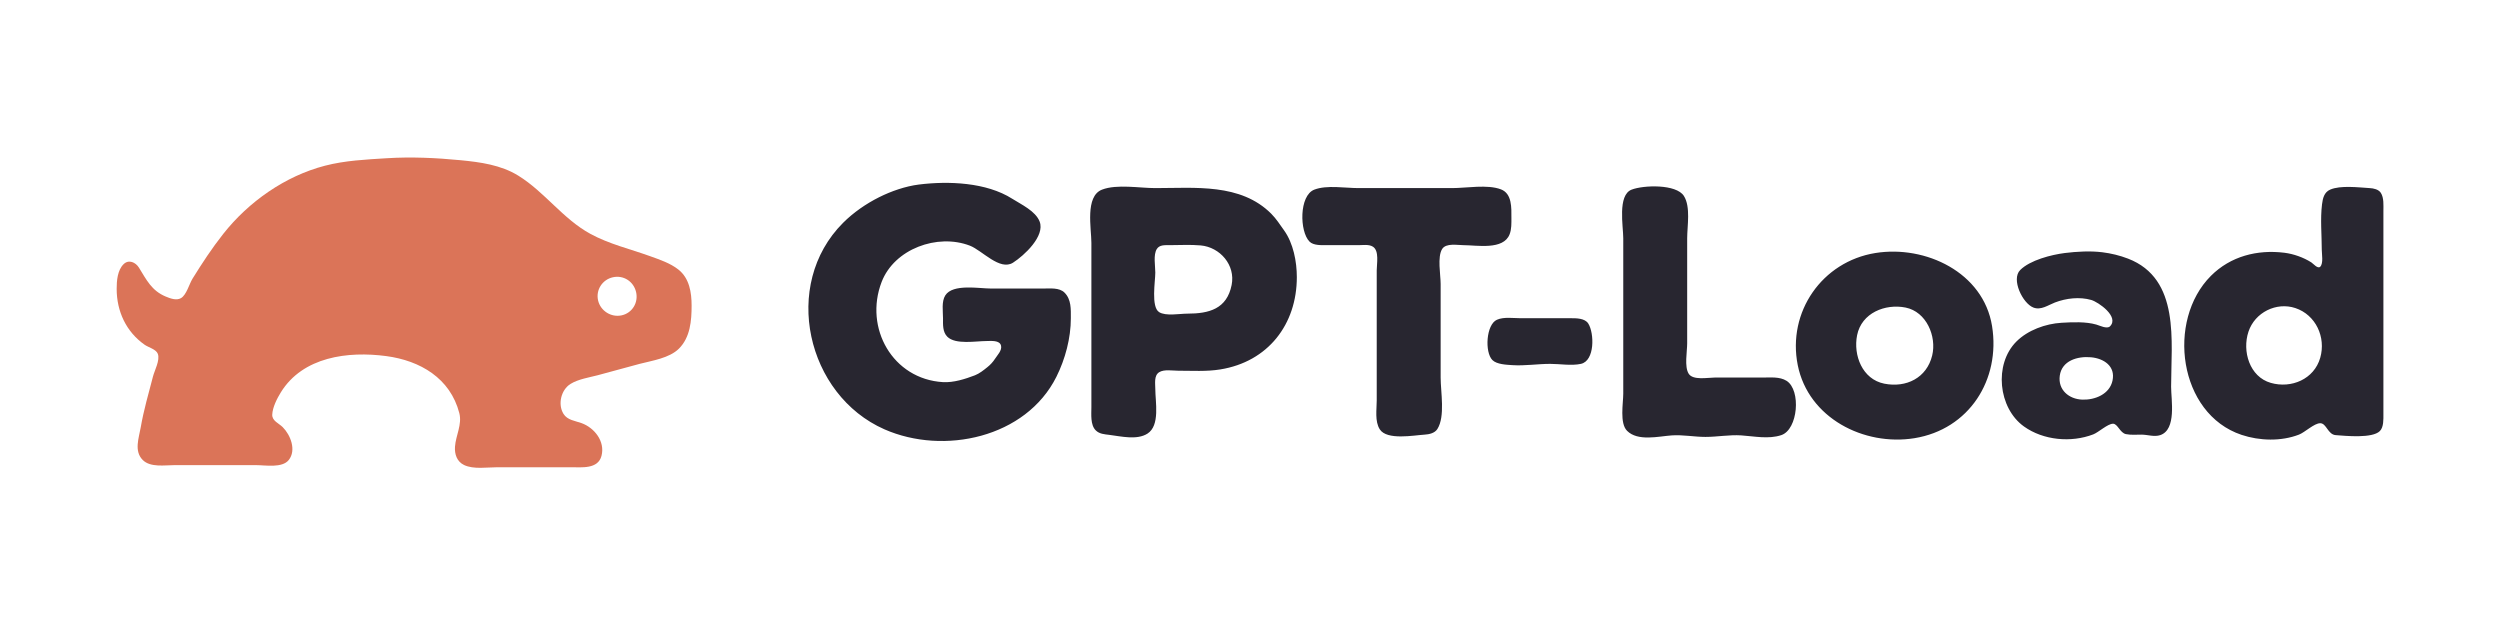
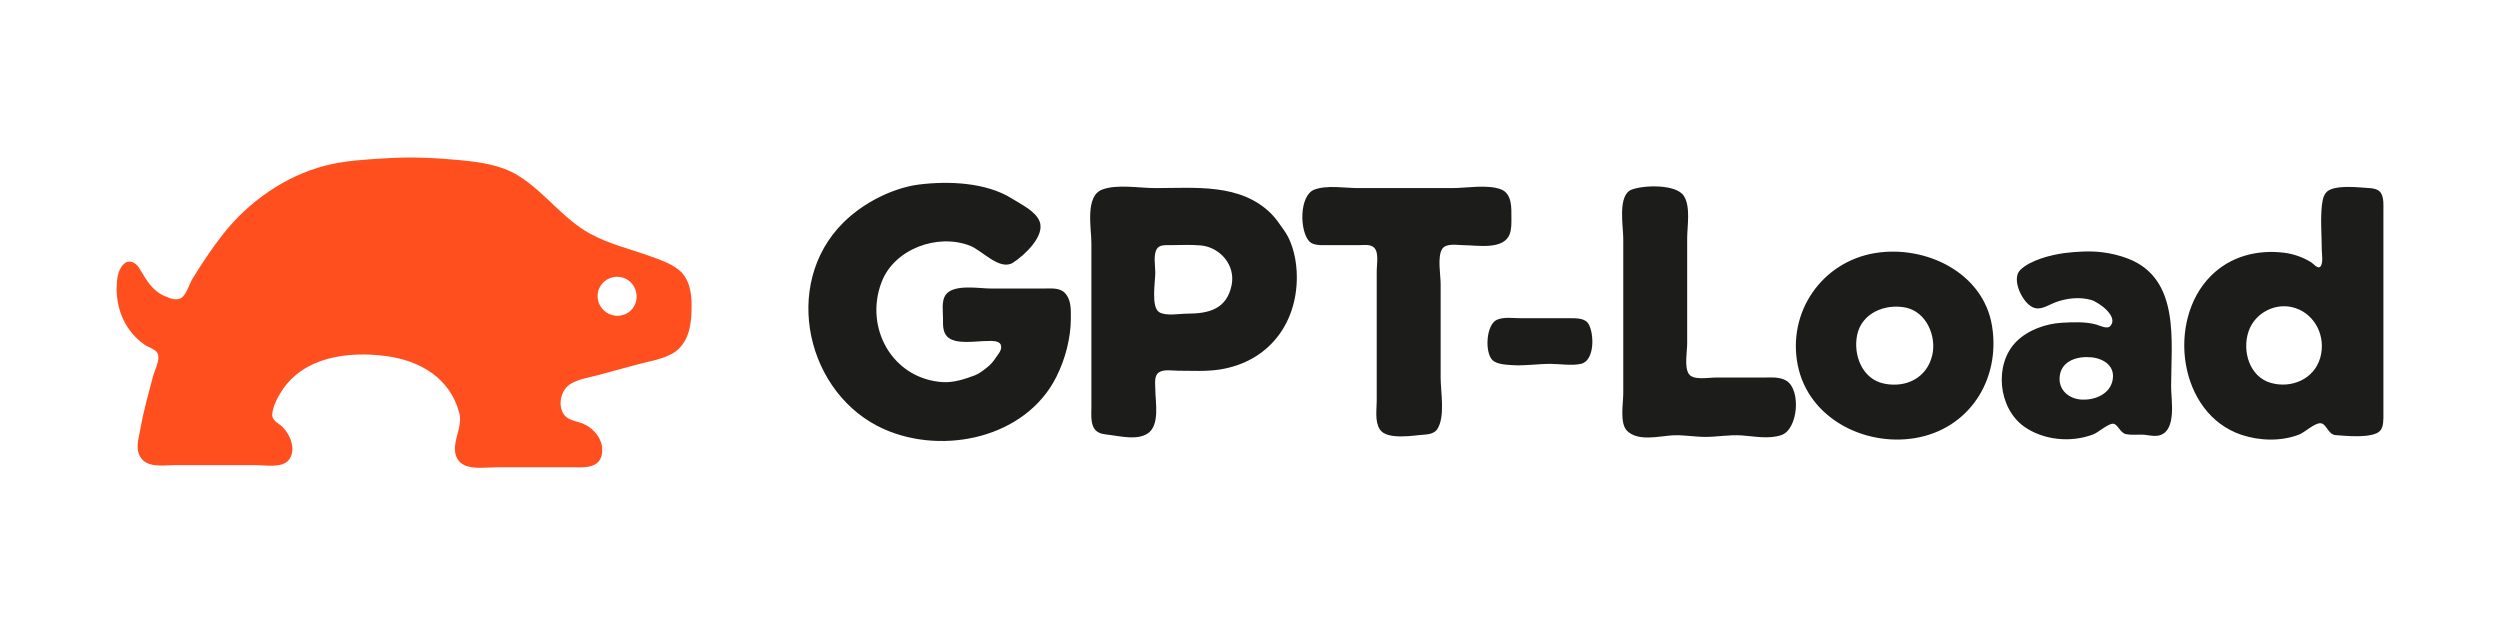
<svg xmlns="http://www.w3.org/2000/svg" width="1200" height="300" viewBox="0 0 1200 300" role="img" aria-labelledby="title description">
  <g transform="translate(0 0) scale(1)">
    <g id="mascot" transform="translate(56 75.7117) scale(0.5036)">
-       <path fill="#DB7458" fill-rule="evenodd" d="M 257.47 0.47 C 280.84 -0.99 304.38 0.1 327.65 2.35 C 346.64 4.19 366.32 6.86 382.88 17.12 C 407.97 32.65 425.34 58.28 451.47 72.53 C 469.41 82.31 489.13 86.89 508.24 93.76 C 517.44 97.08 527.63 100.44 535.41 106.59 C 545.92 114.88 548 128.45 548 141 C 548 155.44 546.7 171.18 535.94 181.94 C 526.87 191.01 510.4 193.38 498.47 196.47 C 485.06 199.95 471.76 203.88 458.35 207.35 C 450.09 209.5 439.94 211.04 432.59 215.59 C 423.59 221.16 420.23 234.99 425.88 244.12 C 429.61 250.13 436.95 250.74 443.06 252.94 C 455.36 257.37 465.69 270.34 462.12 284.12 C 458.79 296.97 443.26 295 433 295 C 409.67 295 386.33 295 363 295 C 353.26 295 340.17 297.21 331.12 292.88 C 324.26 289.6 321.96 282.55 322.47 275.35 C 323.23 264.7 329.4 254.24 326.59 243.41 C 317.96 210.15 289.31 193.37 256.94 189.06 C 220.4 184.19 177.47 189.7 156.53 223.53 C 152.9 229.4 148.6 237.81 148.29 244.82 C 148.03 250.84 154.62 253.15 158.24 256.76 C 165.74 264.26 171.43 278.72 164.06 288.06 C 157.78 296.01 141.76 293 133 293 C 107 293 81 293 55 293 C 45.74 293 32.14 295.38 24.88 288.12 C 16.35 279.59 21.19 267.1 22.94 256.94 C 25.76 240.6 30.44 224.6 34.59 208.59 C 36.14 202.62 41.47 193.01 39.24 186.94 C 37.61 182.53 30.3 180.81 26.71 178.29 C 9.06 165.94 0 146.4 0 125 C 0 117.31 0.74 107.31 6.53 101.53 C 11.47 96.59 18.08 99.67 21.24 104.76 C 28.41 116.36 33.31 126.71 46.71 132.29 C 50.98 134.08 56.91 136.36 61.29 133.82 C 66.56 130.78 69.15 120.37 72.29 115.29 C 81.45 100.5 90.79 86.26 101.59 72.59 C 125.83 41.89 160.6 17.44 198.59 7.59 C 217.75 2.62 237.8 1.7 257.47 0.47 Z M 458.88 136.12 C 461.21 145.98 471.28 152.37 481.24 150.24 C 491.44 148.05 497.45 138.08 495.06 127.94 C 492.68 117.9 483.1 111.68 472.94 113.94 C 462.9 116.17 456.5 126.06 458.88 136.12 Z" />
+       <path fill="#FF4F1F" fill-rule="evenodd" d="M 257.47 0.47 C 280.84 -0.99 304.38 0.1 327.65 2.35 C 346.64 4.19 366.32 6.86 382.88 17.12 C 407.97 32.65 425.34 58.28 451.47 72.53 C 469.41 82.31 489.13 86.89 508.24 93.76 C 517.44 97.08 527.63 100.44 535.41 106.59 C 545.92 114.88 548 128.45 548 141 C 548 155.44 546.7 171.18 535.94 181.94 C 526.87 191.01 510.4 193.38 498.47 196.47 C 485.06 199.95 471.76 203.88 458.35 207.35 C 450.09 209.5 439.94 211.04 432.59 215.59 C 423.59 221.16 420.23 234.99 425.88 244.12 C 429.61 250.13 436.95 250.74 443.06 252.94 C 455.36 257.37 465.69 270.34 462.12 284.12 C 458.79 296.97 443.26 295 433 295 C 409.67 295 386.33 295 363 295 C 353.26 295 340.17 297.21 331.12 292.88 C 324.26 289.6 321.96 282.55 322.47 275.35 C 323.23 264.7 329.4 254.24 326.59 243.41 C 317.96 210.15 289.31 193.37 256.94 189.06 C 220.4 184.19 177.47 189.7 156.53 223.53 C 152.9 229.4 148.6 237.81 148.29 244.82 C 148.03 250.84 154.62 253.15 158.24 256.76 C 165.74 264.26 171.43 278.72 164.06 288.06 C 157.78 296.01 141.76 293 133 293 C 107 293 81 293 55 293 C 45.74 293 32.14 295.38 24.88 288.12 C 16.35 279.59 21.19 267.1 22.94 256.94 C 25.76 240.6 30.44 224.6 34.59 208.59 C 36.14 202.62 41.47 193.01 39.24 186.94 C 37.61 182.53 30.3 180.81 26.71 178.29 C 9.06 165.94 0 146.4 0 125 C 0 117.31 0.74 107.31 6.53 101.53 C 11.47 96.59 18.08 99.67 21.24 104.76 C 28.41 116.36 33.31 126.71 46.71 132.29 C 50.98 134.08 56.91 136.36 61.29 133.82 C 66.56 130.78 69.15 120.37 72.29 115.29 C 81.45 100.5 90.79 86.26 101.59 72.59 C 125.83 41.89 160.6 17.44 198.59 7.59 C 217.75 2.62 237.8 1.7 257.47 0.47 Z M 458.88 136.12 C 461.21 145.98 471.28 152.37 481.24 150.24 C 491.44 148.05 497.45 138.08 495.06 127.94 C 492.68 117.9 483.1 111.68 472.94 113.94 C 462.9 116.17 456.5 126.06 458.88 136.12 Z" />
    </g>
    <g id="wordmark" transform="translate(388 88.0957) scale(1.0957)">
-       <path fill="#282630" fill-rule="evenodd" d="M 48.44 0.44 C 61.32 -1.17 78 -0.55 89.33 6.67 C 93.24 9.15 99.55 12.04 101.33 16.67 C 103.77 23.01 94.58 31.54 89.67 34.67 C 83.87 38.35 76.15 29.29 70.78 27.22 C 56.52 21.74 37.67 28.67 32.11 43.11 C 24.34 63.31 36.97 85.7 59 87 C 63.65 87.27 68.75 85.63 73 84 C 74.93 83.26 76.84 81.73 78.44 80.44 C 79.73 79.42 80.9 78.15 81.78 76.78 C 82.77 75.21 84.86 73.19 84.44 71.11 C 83.92 68.48 79.86 69 78 69 C 73.47 69 64.46 70.68 60.89 67.11 C 58.77 64.99 59 61.76 59 59 C 59 55.98 58.28 51.7 60 49 C 63.3 43.81 74.82 46 80 46 C 87.67 46 95.33 46 103 46 C 105.86 46 109.97 45.52 112.22 47.78 C 115.24 50.79 115 55.05 115 59 C 115 67.73 112.55 76.9 108.67 84.67 C 95.32 111.36 59.35 119.11 33.33 107.67 C -0.7 92.69 -11.97 44.41 15.22 17.22 C 19.76 12.68 25.29 8.86 31 6 C 36.32 3.34 42.52 1.19 48.44 0.44 Z M 128.67 2.67 C 135.15 0.17 145.1 2 152 2 C 169.36 2 189.34 -0.21 202.78 13.22 C 204.98 15.43 206.64 18.04 208.44 20.56 C 212.46 26.17 214 34.24 214 41 C 214 61.7 201.39 78.07 180.44 81.44 C 174.38 82.42 168.12 82 162 82 C 159.55 82 155.84 81.29 153.67 82.67 C 151.34 84.15 152 87.68 152 90 C 152 95.65 154.17 105.99 148.56 109.56 C 143.94 112.49 136.93 110.74 131.89 110.11 C 129.74 109.84 127.51 109.74 125.89 108.11 C 123.49 105.71 124 101.05 124 98 C 124 74 124 50 124 26 C 124 19.74 121.12 5.57 128.67 2.67 Z M 666.67 2.67 C 671.17 0.69 679.16 1.72 684 2 C 685.71 2.1 687.89 2.54 688.89 4.11 C 690.27 6.28 690 9.55 690 12 C 690 17 690 22 690 27 C 690 46 690 65 690 84 C 690 89.67 690 95.33 690 101 C 690 103.23 690.17 106.72 688.44 108.44 C 685.17 111.72 673.52 110.56 669.11 110.22 C 665.64 109.96 665.07 105 662.33 105 C 659.67 105 655.63 108.99 653 110 C 645.18 113.01 635.79 112.74 627.89 110.11 C 600.18 100.87 594.91 59.98 614.44 40.44 C 623.04 31.85 634.74 28.84 646.67 30.33 C 650.65 30.83 655.03 32.38 658.44 34.56 C 659.24 35.06 661.25 37.53 662.33 36.44 C 663.78 34.99 663 30.84 663 29 C 663 22.5 662.31 15.55 663.11 9.11 C 663.44 6.5 664.02 3.83 666.67 2.67 Z M 467.44 30.44 C 489.36 26.91 514.76 38.89 518.56 62.44 C 522.34 85.91 508.52 107.69 484.56 111.56 C 462.45 115.12 438.08 102.74 433.44 79.56 C 428.78 56.22 444.13 34.21 467.44 30.44 Z M 550.44 30.44 C 555.7 29.79 561.62 29.45 566.89 30.11 C 570.73 30.59 574.49 31.5 578.11 32.89 C 601.1 41.73 597 69.19 597 89 C 597 94.7 599.48 107.8 592.22 110.22 C 589.63 111.09 586.63 110 584 110 C 581.77 110 579.42 110.22 577.22 109.78 C 574.6 109.25 573.6 105.22 571.56 105.22 C 569.22 105.22 565.24 108.98 562.89 109.89 C 553.21 113.61 541.04 112.5 532.56 106.44 C 521.25 98.37 519.29 79.16 529.22 69.22 C 534.23 64.21 542.02 61.41 549 61 C 553.8 60.72 559.56 60.45 564.22 61.78 C 565.67 62.19 568.92 63.86 570.22 62.56 C 574.43 58.35 565.1 51.89 562 51 C 556.91 49.55 551.04 50.22 546.11 52.11 C 543.14 53.25 540 55.62 536.67 54.33 C 531.99 52.53 526.81 41.96 530.89 37.89 C 535.24 33.54 544.58 31.18 550.44 30.44 Z M 221.67 2.67 C 227.15 0.56 235.19 2 241 2 C 254.67 2 268.33 2 282 2 C 288.28 2 297.53 0.28 303.44 2.56 C 308.33 4.44 308 10.71 308 15 C 308 17.39 308.1 19.95 307.22 22.22 C 304.51 29.28 292.84 27 287 27 C 284.34 27 279.37 25.98 277.67 28.67 C 275.48 32.11 277 40.01 277 44 C 277 57.67 277 71.33 277 85 C 277 91.29 279.07 102.03 275.56 107.56 C 274.4 109.36 271.98 109.88 270 110 C 265.37 110.27 253.46 112.59 250.33 107.67 C 248.1 104.16 249 98.95 249 95 C 249 85.67 249 76.33 249 67 C 249 57.33 249 47.67 249 38 C 249 35.18 250.17 29.47 247.33 27.67 C 245.57 26.54 242.98 27 241 27 C 236.33 27 231.67 27 227 27 C 224.77 27 221.28 27.17 219.56 25.44 C 215.17 21.06 214.94 5.25 221.67 2.67 Z M 360.67 2.67 C 365.88 0.66 380.2 0.16 383.56 5.44 C 386.59 10.21 385 18.62 385 24 C 385 39.33 385 54.67 385 70 C 385 73.56 383.7 80.25 385.67 83.33 C 387.56 86.3 394.03 85 397 85 C 404 85 411 85 418 85 C 421.4 85 425.53 84.52 428.56 86.44 C 434.98 90.54 433.56 107.78 426.22 110.22 C 420.64 112.08 414.36 110.71 408.67 110.33 C 403.56 109.99 398.16 111 393 111 C 388.16 111 383.12 110.01 378.33 110.33 C 372.46 110.73 363.41 113.07 358.67 108.33 C 355.34 105.01 357 96.25 357 92 C 357 69.33 357 46.67 357 24 C 357 18.75 354.41 5.07 360.67 2.67 Z M 492.33 75.33 C 494.36 66.94 489.81 56.16 480.67 54.33 C 471.73 52.55 461.4 56.68 459.44 66.44 C 457.69 75.22 461.72 85.74 471.33 87.67 C 480.95 89.59 489.96 85.15 492.33 75.33 Z M 185.44 44.44 C 187.19 35.71 180.34 27.88 171.89 27.11 C 167.32 26.7 162.59 27 158 27 C 156.11 27 153.83 26.83 152.67 28.67 C 151.05 31.21 152 36.1 152 39 C 152 42.79 150.06 54.04 153.67 56.33 C 156.58 58.18 162.66 57 166 57 C 175.59 57 183.35 54.93 185.44 44.44 Z M 662.33 76.33 C 664.91 67.33 660.37 57.53 651.44 54.56 C 643.16 51.79 633.71 56.42 630.89 64.89 C 628.04 73.44 631.36 84.67 640.67 87.33 C 649.68 89.91 659.65 85.71 662.33 76.33 Z M 301.67 59.67 C 304.69 58.34 308.79 59 312 59 C 319.33 59 326.67 59 334 59 C 336.41 59 340.17 58.98 341.67 61.33 C 344.34 65.53 344.6 77.66 338.44 79 C 334.29 79.9 329.26 79 325 79 C 319.53 79 313.86 79.92 308.44 79.56 C 305.9 79.39 301.58 79.25 299.67 77.33 C 296.25 73.91 296.9 61.77 301.67 59.67 Z M 571.33 86.33 C 572.69 80.01 567.54 76.62 561.89 76.11 C 556.01 75.58 549.11 77.57 548.22 84.22 C 547.4 90.41 552.25 94.46 558.11 94.67 C 563.7 94.86 570.06 92.26 571.33 86.33 Z" />
+       <path fill="#1C1C1B" fill-rule="evenodd" d="M 48.44 0.44 C 61.32 -1.17 78 -0.55 89.33 6.67 C 93.24 9.15 99.55 12.04 101.33 16.67 C 103.77 23.01 94.58 31.54 89.67 34.67 C 83.87 38.35 76.15 29.29 70.78 27.22 C 56.52 21.74 37.67 28.67 32.11 43.11 C 24.34 63.31 36.97 85.7 59 87 C 63.65 87.27 68.75 85.63 73 84 C 74.93 83.26 76.84 81.73 78.44 80.44 C 79.73 79.42 80.9 78.15 81.78 76.78 C 82.77 75.21 84.86 73.19 84.44 71.11 C 83.92 68.48 79.86 69 78 69 C 73.47 69 64.46 70.68 60.89 67.11 C 58.77 64.99 59 61.76 59 59 C 59 55.98 58.28 51.7 60 49 C 63.3 43.81 74.82 46 80 46 C 87.67 46 95.33 46 103 46 C 105.86 46 109.97 45.52 112.22 47.78 C 115.24 50.79 115 55.05 115 59 C 115 67.73 112.55 76.9 108.67 84.67 C 95.32 111.36 59.35 119.11 33.33 107.67 C -0.7 92.69 -11.97 44.41 15.22 17.22 C 19.76 12.68 25.29 8.86 31 6 C 36.32 3.34 42.52 1.19 48.44 0.44 Z M 128.67 2.67 C 135.15 0.17 145.1 2 152 2 C 169.36 2 189.34 -0.21 202.78 13.22 C 204.98 15.43 206.64 18.04 208.44 20.56 C 212.46 26.17 214 34.24 214 41 C 214 61.7 201.39 78.07 180.44 81.44 C 174.38 82.42 168.12 82 162 82 C 159.55 82 155.84 81.29 153.67 82.67 C 151.34 84.15 152 87.68 152 90 C 152 95.65 154.17 105.99 148.56 109.56 C 143.94 112.49 136.93 110.74 131.89 110.11 C 129.74 109.84 127.51 109.74 125.89 108.11 C 123.49 105.71 124 101.05 124 98 C 124 74 124 50 124 26 C 124 19.74 121.12 5.57 128.67 2.67 Z M 666.67 2.67 C 671.17 0.69 679.16 1.72 684 2 C 685.71 2.1 687.89 2.54 688.89 4.11 C 690.27 6.28 690 9.55 690 12 C 690 17 690 22 690 27 C 690 46 690 65 690 84 C 690 89.67 690 95.33 690 101 C 690 103.23 690.17 106.72 688.44 108.44 C 685.17 111.72 673.52 110.56 669.11 110.22 C 665.64 109.96 665.07 105 662.33 105 C 659.67 105 655.63 108.99 653 110 C 645.18 113.01 635.79 112.74 627.89 110.11 C 600.18 100.87 594.91 59.98 614.44 40.44 C 623.04 31.85 634.74 28.84 646.67 30.33 C 650.65 30.83 655.03 32.38 658.44 34.56 C 659.24 35.06 661.25 37.53 662.33 36.44 C 663.78 34.99 663 30.84 663 29 C 663 22.5 662.31 15.55 663.11 9.11 C 663.44 6.5 664.02 3.83 666.67 2.67 Z M 467.44 30.44 C 489.36 26.91 514.76 38.89 518.56 62.44 C 522.34 85.91 508.52 107.69 484.56 111.56 C 462.45 115.12 438.08 102.74 433.44 79.56 C 428.78 56.22 444.13 34.21 467.44 30.44 Z M 550.44 30.44 C 555.7 29.79 561.62 29.45 566.89 30.11 C 570.73 30.59 574.49 31.5 578.11 32.89 C 601.1 41.73 597 69.19 597 89 C 597 94.7 599.48 107.8 592.22 110.22 C 589.63 111.09 586.63 110 584 110 C 581.77 110 579.42 110.22 577.22 109.78 C 574.6 109.25 573.6 105.22 571.56 105.22 C 569.22 105.22 565.24 108.98 562.89 109.89 C 553.21 113.61 541.04 112.5 532.56 106.44 C 521.25 98.37 519.29 79.16 529.22 69.22 C 534.23 64.21 542.02 61.41 549 61 C 553.8 60.72 559.56 60.45 564.22 61.78 C 565.67 62.19 568.92 63.86 570.22 62.56 C 574.43 58.35 565.1 51.89 562 51 C 556.91 49.55 551.04 50.22 546.11 52.11 C 543.14 53.25 540 55.62 536.67 54.33 C 531.99 52.53 526.81 41.96 530.89 37.89 C 535.24 33.54 544.58 31.18 550.44 30.44 Z M 221.67 2.67 C 227.15 0.56 235.19 2 241 2 C 254.67 2 268.33 2 282 2 C 288.28 2 297.53 0.28 303.44 2.56 C 308.33 4.44 308 10.71 308 15 C 308 17.39 308.1 19.95 307.22 22.22 C 304.51 29.28 292.84 27 287 27 C 284.34 27 279.37 25.98 277.67 28.67 C 275.48 32.11 277 40.01 277 44 C 277 57.67 277 71.33 277 85 C 277 91.29 279.07 102.03 275.56 107.56 C 274.4 109.36 271.98 109.88 270 110 C 265.37 110.27 253.46 112.59 250.33 107.67 C 248.1 104.16 249 98.95 249 95 C 249 85.67 249 76.33 249 67 C 249 57.33 249 47.67 249 38 C 249 35.18 250.17 29.47 247.33 27.67 C 245.57 26.54 242.98 27 241 27 C 236.33 27 231.67 27 227 27 C 224.77 27 221.28 27.17 219.56 25.44 C 215.17 21.06 214.94 5.25 221.67 2.67 Z M 360.67 2.67 C 365.88 0.66 380.2 0.16 383.56 5.44 C 386.59 10.21 385 18.62 385 24 C 385 39.33 385 54.67 385 70 C 385 73.56 383.7 80.25 385.67 83.33 C 387.56 86.3 394.03 85 397 85 C 404 85 411 85 418 85 C 421.4 85 425.53 84.52 428.56 86.44 C 434.98 90.54 433.56 107.78 426.22 110.22 C 420.64 112.08 414.36 110.71 408.67 110.33 C 403.56 109.99 398.16 111 393 111 C 388.16 111 383.12 110.01 378.33 110.33 C 372.46 110.73 363.41 113.07 358.67 108.33 C 355.34 105.01 357 96.25 357 92 C 357 69.33 357 46.67 357 24 C 357 18.75 354.41 5.07 360.67 2.67 Z M 492.33 75.33 C 494.36 66.94 489.81 56.16 480.67 54.33 C 471.73 52.55 461.4 56.68 459.44 66.44 C 457.69 75.22 461.72 85.74 471.33 87.67 C 480.95 89.59 489.96 85.15 492.33 75.33 Z M 185.44 44.44 C 187.19 35.71 180.34 27.88 171.89 27.11 C 167.32 26.7 162.59 27 158 27 C 156.11 27 153.83 26.83 152.67 28.67 C 151.05 31.21 152 36.1 152 39 C 152 42.79 150.06 54.04 153.67 56.33 C 156.58 58.18 162.66 57 166 57 C 175.59 57 183.35 54.93 185.44 44.44 Z M 662.33 76.33 C 664.91 67.33 660.37 57.53 651.44 54.56 C 643.16 51.79 633.71 56.42 630.89 64.89 C 628.04 73.44 631.36 84.67 640.67 87.33 C 649.68 89.91 659.65 85.71 662.33 76.33 Z M 301.67 59.67 C 304.69 58.34 308.79 59 312 59 C 319.33 59 326.67 59 334 59 C 336.41 59 340.17 58.98 341.67 61.33 C 344.34 65.53 344.6 77.66 338.44 79 C 334.29 79.9 329.26 79 325 79 C 319.53 79 313.86 79.92 308.44 79.56 C 305.9 79.39 301.58 79.25 299.67 77.33 C 296.25 73.91 296.9 61.77 301.67 59.67 Z M 571.33 86.33 C 572.69 80.01 567.54 76.62 561.89 76.11 C 556.01 75.58 549.11 77.57 548.22 84.22 C 547.4 90.41 552.25 94.46 558.11 94.67 C 563.7 94.86 570.06 92.26 571.33 86.33 Z" />
    </g>
  </g>
</svg>
